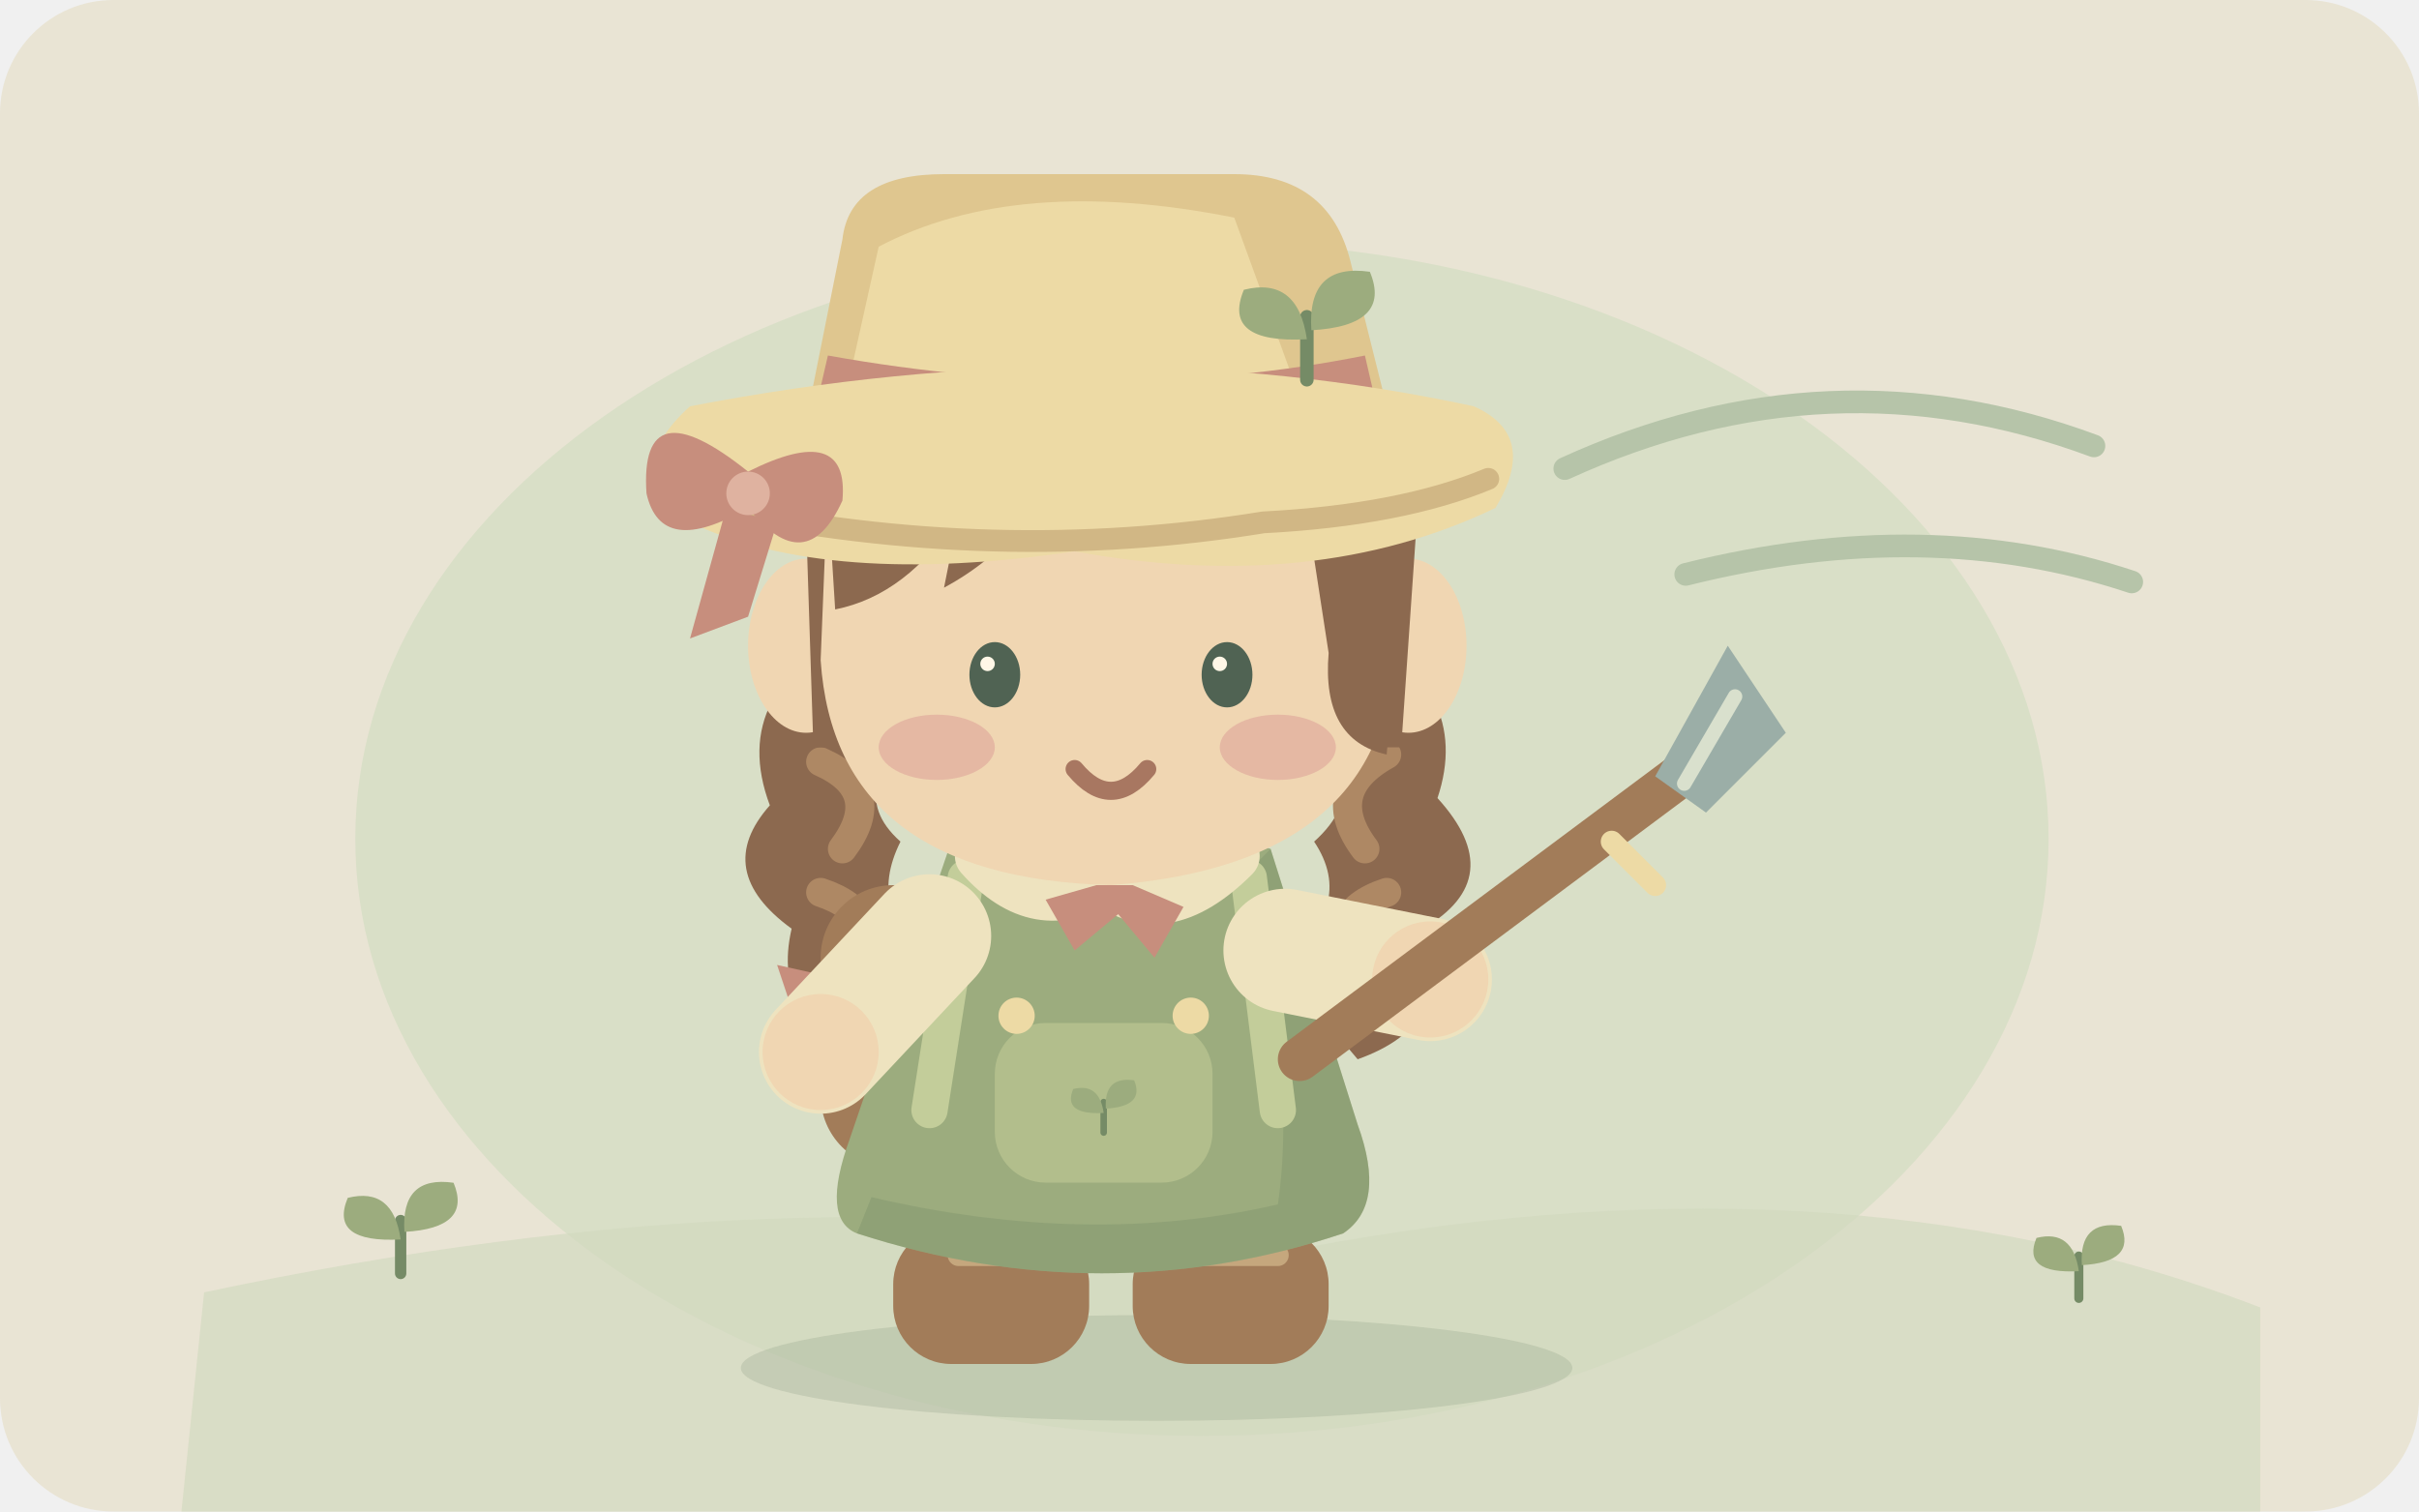
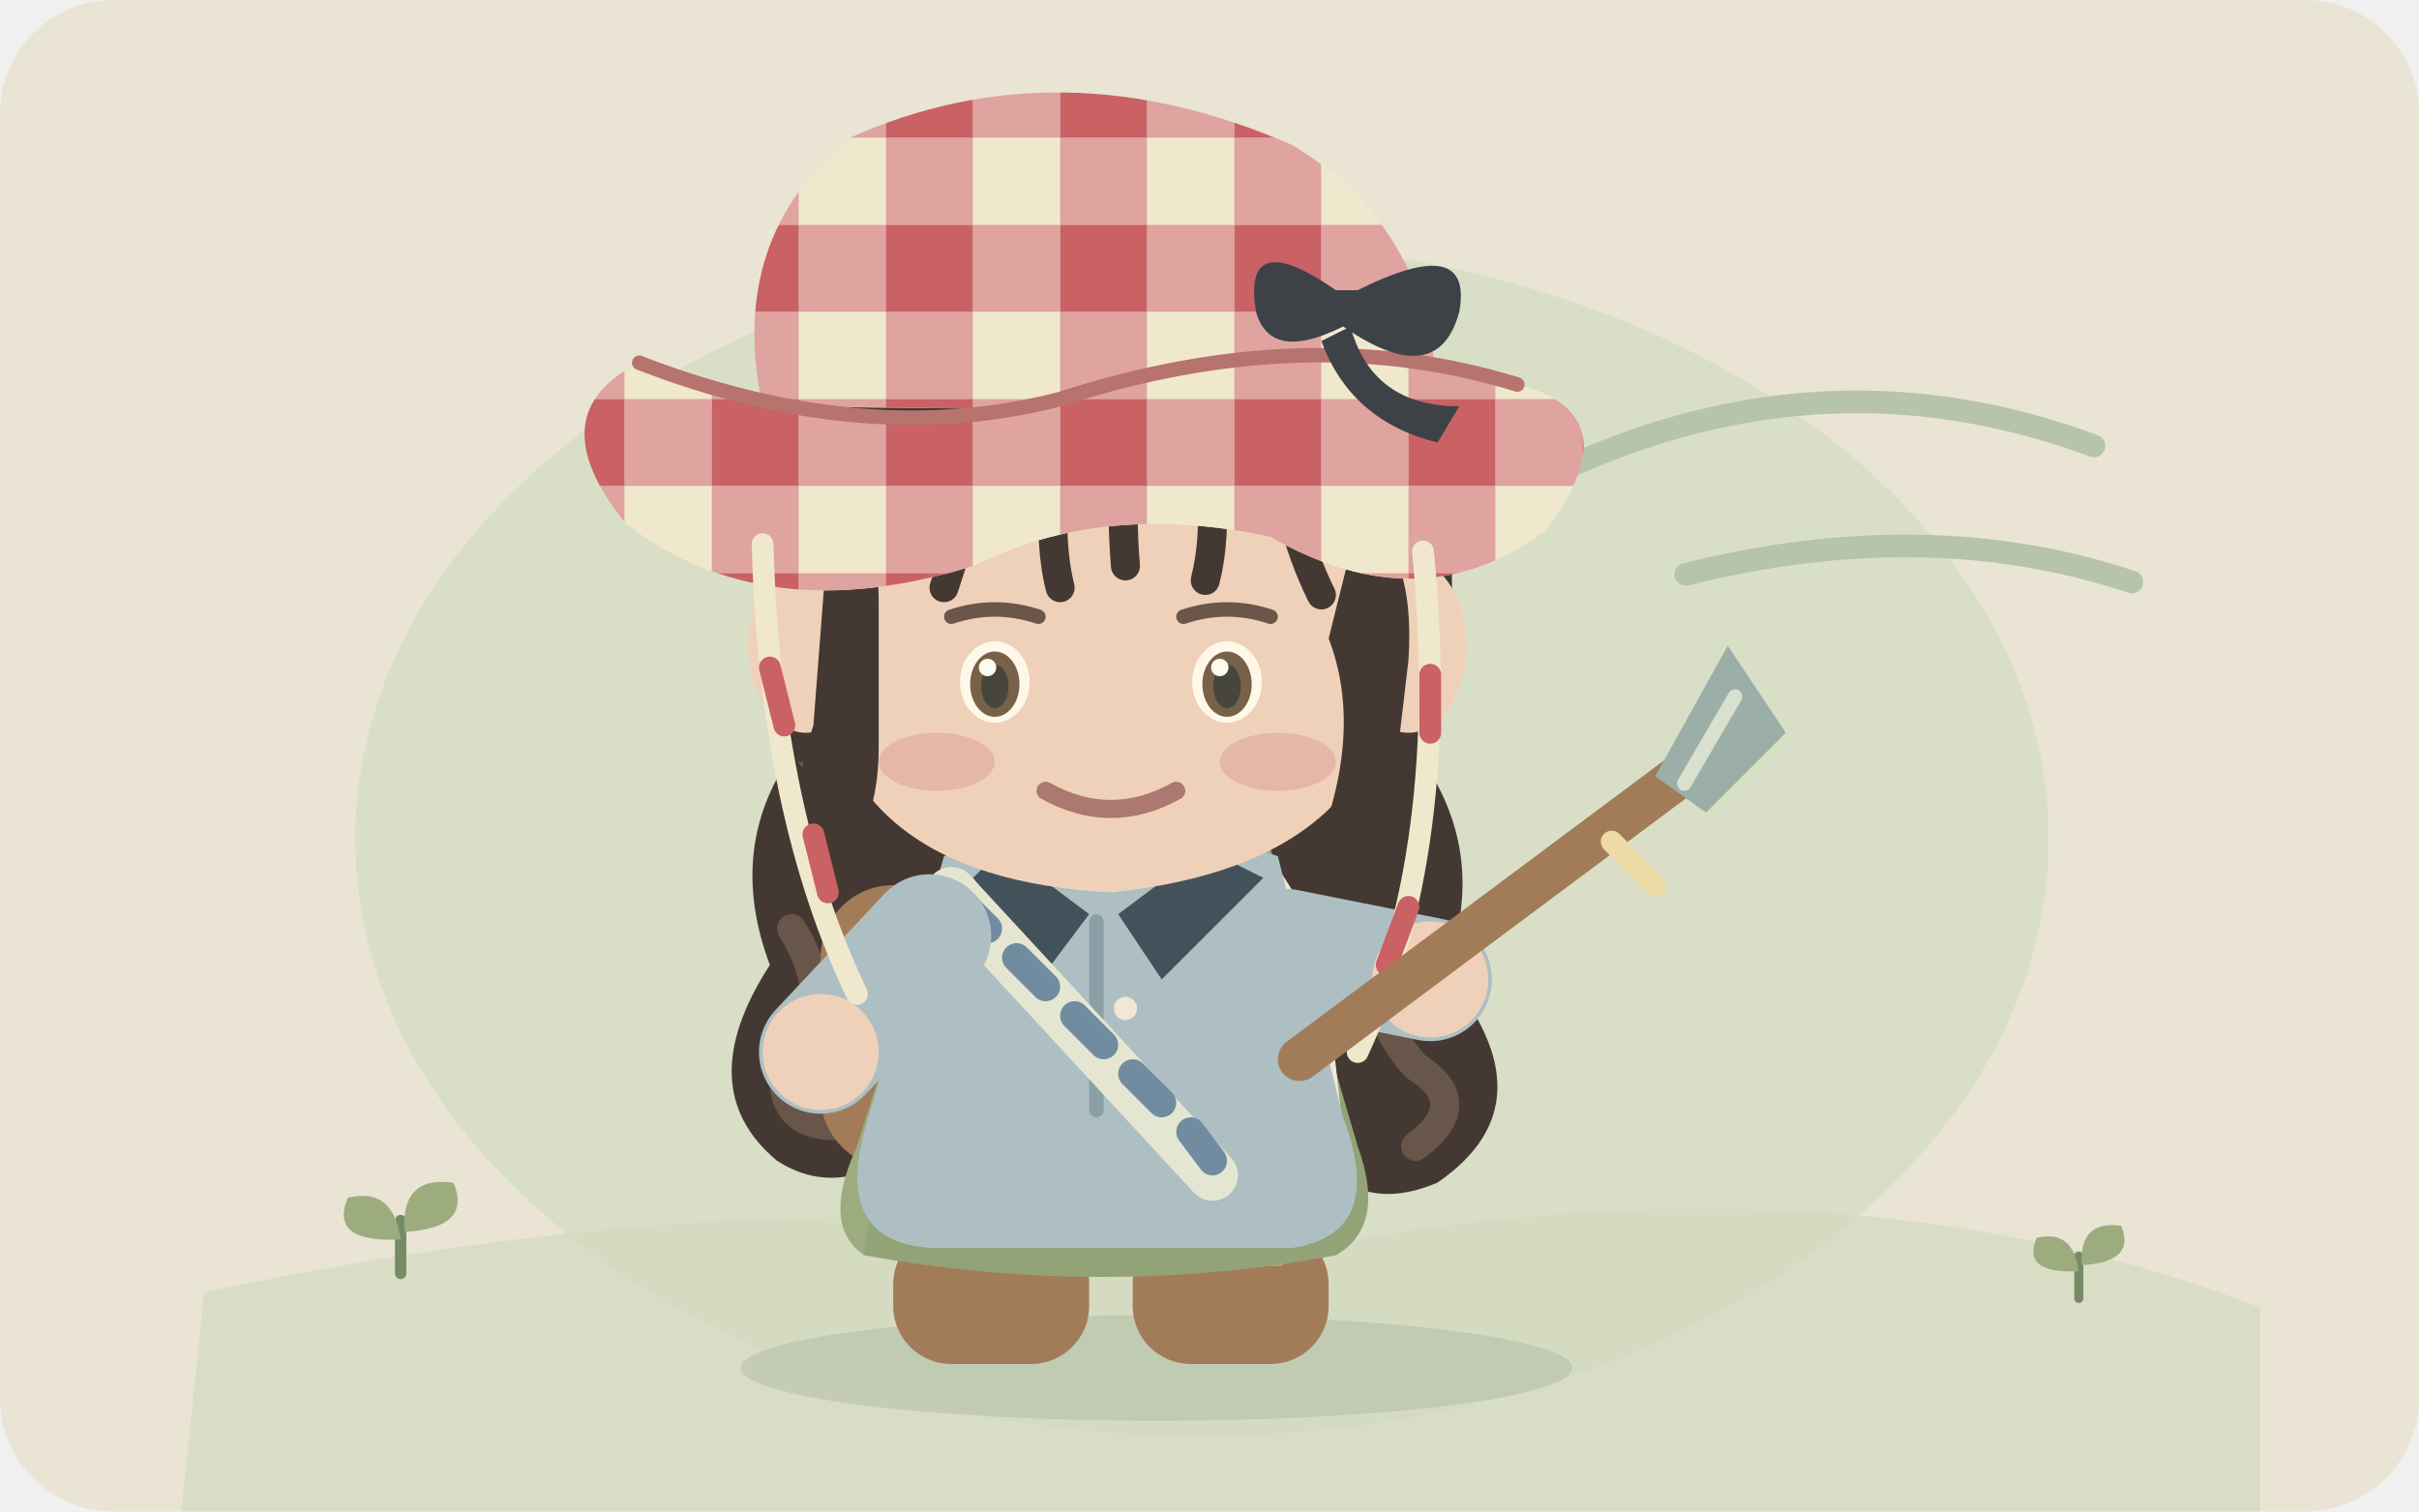
<svg xmlns="http://www.w3.org/2000/svg" width="320" height="200" viewBox="0 0 320 200">
  <rect x="0" y="0" width="320" height="200" rx="15" fill="#e9e4d4" />
  <ellipse cx="159" cy="111" rx="112" ry="79" fill="#d9dfc7" />
  <path d="M27 171Q107 154 168 166Q242 151 299 173V200H24Z" fill="#d1d9be" opacity=".65" />
  <g transform="translate(53 165) scale(0.5)">
    <path d="M0 7V-7" fill="none" stroke="#758b66" stroke-width="3" stroke-linecap="round" stroke-linejoin="round" />
    <path d="M0-2Q-19-1-14-13Q-2-16 0-2M1-4Q0-19 14-17Q19-5 1-4" fill="#9cac7e" />
  </g>
  <g transform="translate(275 169) scale(0.4)">
    <path d="M0 7V-7" fill="none" stroke="#758b66" stroke-width="3" stroke-linecap="round" stroke-linejoin="round" />
    <path d="M0-2Q-19-1-14-13Q-2-16 0-2M1-4Q0-19 14-17Q19-5 1-4" fill="#9cac7e" />
  </g>
  <path d="M207 62Q242 46 277 59M223 76Q255 68 282 77" fill="none" stroke="#b6c4a9" stroke-width="3" stroke-linecap="round" stroke-linejoin="round" />
  <ellipse cx="153" cy="181" rx="55" ry="7" fill="#5b7057" opacity=".16" />
  <g transform="translate(50 0) scale(.96)">
-     <path d="M67 86Q48 95 54 111Q46 120 57 128Q54 141 68 146L77 133Q67 126 72 116Q63 108 78 98Z" fill="#8c694f" />
-     <path d="M134 86Q151 95 146 110Q156 121 144 128Q149 141 135 146L124 133Q135 125 129 116Q139 107 124 98Z" fill="#8c694f" />
-     <path d="M61 105Q70 109 64 117M61 123Q70 126 66 134M139 104Q130 109 136 117M139 123Q130 126 135 134" fill="none" stroke="#ae8864" stroke-width="4" stroke-linecap="round" stroke-linejoin="round" />
-     <path d="M64 135 55 133 58 142 67 140 74 145 77 137 68 135Z" fill="#c78e7d" />
-     <path d="M135 135 126 137 129 145 137 140 145 143 147 134 138 135Z" fill="#c78e7d" />
+     <path d="M55 82Q51 48 72 38Q101 23 128 39Q148 48 148 81L145 112Q144 126 151 137Q146 155 132 150L123 133H78Q65 155 52 143Q61 128 55 112Z" fill="#443932" />
+     <path d="M58 107Q67 120 61 133Q58 140 64 141M140 108Q132 122 141 136Q145 141 138 145" fill="none" stroke="#69564a" stroke-width="4" stroke-linecap="round" stroke-linejoin="round" />
+     <path d="M57 104Q48 117 54 133Q43 150 55 160Q66 167 78 153L76 127ZM141 101Q154 116 147 134Q162 152 146 163Q132 169 125 152L128 125Z" fill="#443932" />
+     <path d="M57 128Q64 139 56 150Q57 156 65 155M141 127Q134 137 143 147Q151 152 143 158" fill="none" stroke="#69564a" stroke-width="4" stroke-linecap="round" stroke-linejoin="round" />
    <rect x="61" y="122" width="31" height="39" rx="10" fill="#a27c59" />
-     <rect x="77" y="157" width="18" height="28" rx="8" fill="#eee3bf" />
-     <rect x="107" y="157" width="18" height="28" rx="8" fill="#eee3bf" />
+     <rect x="77" y="157" width="18" height="28" rx="8" fill="#f0e7d5" />
+     <rect x="107" y="157" width="18" height="28" rx="8" fill="#f0e7d5" />
    <rect x="71" y="169" width="27" height="19" rx="8" fill="#a27c59" />
    <rect x="104" y="169" width="27" height="19" rx="8" fill="#a27c59" />
    <path d="M80 173H91M113 173H124" fill="none" stroke="#c5a77d" stroke-width="3" stroke-linecap="round" stroke-linejoin="round" />
-     <path d="M79 116Q100 109 123 117L135 155Q139 166 133 170Q100 181 66 170Q61 168 65 157Z" fill="#9cac7e" />
-     <path d="M118 122Q127 145 124 166Q98 172 68 165L66 170Q100 181 133 170Q139 166 135 155L123 117Z" fill="#758b66" opacity=".32" />
-     <path d="M81 121 76 153M120 121 124 153" fill="none" stroke="#c3cd9a" stroke-width="5" stroke-linecap="round" stroke-linejoin="round" />
-     <rect x="85" y="141" width="30" height="22" rx="7" fill="#b2be8c" />
-     <circle cx="88" cy="140" r="2.5" fill="#eddaa5" />
-     <circle cx="112" cy="140" r="2.5" fill="#eddaa5" />
-     <path d="M83 118Q91 127 100 121Q108 128 118 118" fill="none" stroke="#eee3bf" stroke-width="7" stroke-linecap="round" stroke-linejoin="round" />
-     <path d="M99 122 92 124 96 131 102 126 107 132 111 125 104 122Z" fill="#c78e7d" />
-     <g transform="translate(100 154) scale(0.3)">
+     <path d="M79 117Q101 110 123 117L135 158Q139 169 132 173Q100 179 67 173Q61 169 66 158Z" fill="#9cac7e" />
+     <path d="M119 127 126 164Q100 171 68 165L67 173Q100 179 132 173Q139 169 135 158L123 117Z" fill="#758b66" opacity=".26" />
+     <path d="M79 117Q86 112 94 117L100 130 94 156Q85 162 69 156L74 127Z" fill="#f0e7d5" />
+     <path d="M106 117Q116 112 123 118L130 129 133 156Q119 162 105 156L100 130Z" fill="#f0e7d5" />
+     <path d="M92 120 99 130 106 121M102 134V155" fill="none" stroke="#d9ceb8" stroke-width="2" stroke-linecap="round" stroke-linejoin="round" />
+     <path d="M89 120Q93 134 101 136Q110 131 114 120" fill="none" stroke="#c5a76f" stroke-width="1.5" stroke-linecap="round" stroke-linejoin="round" />
+     <ellipse cx="101" cy="137" rx="2.6" ry="3.6" fill="#d1ae68" />
+     <circle cx="108" cy="145" r="1.6" fill="#c4bba6" />
+     <circle cx="108" cy="152" r="1.6" fill="#c4bba6" />
+     <rect x="78" y="145" width="12" height="9" rx="3" fill="#e4dbc7" />
+     <g transform="translate(99 166) scale(0.25)">
      <path d="M0 7V-7" fill="none" stroke="#758b66" stroke-width="3" stroke-linecap="round" stroke-linejoin="round" />
      <path d="M0-2Q-19-1-14-13Q-2-16 0-2M1-4Q0-19 14-17Q19-5 1-4" fill="#9cac7e" />
    </g>
-     <path d="M76 129 61 145" fill="none" stroke="#eee3bf" stroke-width="17" stroke-linecap="round" stroke-linejoin="round" />
-     <path d="M125 131 145 135" fill="none" stroke="#eee3bf" stroke-width="17" stroke-linecap="round" stroke-linejoin="round" />
-     <circle cx="61" cy="145" r="8" fill="#f0d6b2" />
-     <circle cx="145" cy="135" r="8" fill="#f0d6b2" />
-     <ellipse cx="59" cy="89" rx="8" ry="12" fill="#f0d6b2" />
-     <ellipse cx="142" cy="89" rx="8" ry="12" fill="#f0d6b2" />
-     <path d="M59 72Q58 36 99 37Q141 35 143 74L141 103H60Z" fill="#8c694f" />
-     <path d="M62 66Q100 46 139 67L140 88Q140 119 101 122Q63 121 61 91Z" fill="#f0d6b2" />
-     <path d="M62 68Q72 52 96 59Q91 74 78 81L80 71Q73 82 63 84Z" fill="#8c694f" />
-     <path d="M127 62Q139 65 141 80L139 104Q130 102 131 90L129 77Z" fill="#8c694f" />
-     <path d="M68 71Q77 62 88 63" fill="none" stroke="#ae8864" stroke-width="3" stroke-linecap="round" stroke-linejoin="round" />
-     <ellipse cx="77" cy="103" rx="8" ry="4.5" fill="#dfa89b" opacity=".65" />
-     <ellipse cx="124" cy="103" rx="8" ry="4.5" fill="#dfa89b" opacity=".65" />
-     <ellipse cx="85" cy="93" rx="3.5" ry="4.5" fill="#506353" />
-     <ellipse cx="117" cy="93" rx="3.5" ry="4.5" fill="#506353" />
-     <circle cx="84" cy="91.5" r="1" fill="#fff7e7" />
-     <circle cx="116" cy="91.5" r="1" fill="#fff7e7" />
-     <path d="M96 106Q101 112 106 106" fill="none" stroke="#a87761" stroke-width="2.5" stroke-linecap="round" stroke-linejoin="round" />
-     <path d="M59 58 64 33Q65 24 78 24H118Q131 24 134 36L140 60Z" fill="#dfc68f" />
-     <path d="M69 34Q88 24 118 30L126 52H65Z" fill="#eddaa5" />
-     <path d="M62 49Q101 56 136 49L139 62H59Z" fill="#c78e7d" />
-     <path d="M43 56Q100 45 151 56Q160 60 154 70Q129 82 96 76Q62 81 43 72Q33 65 43 56Z" fill="#eddaa5" />
-     <path d="M47 70Q85 78 122 72Q141 71 153 66" fill="none" stroke="#d1b785" stroke-width="3" stroke-linecap="round" stroke-linejoin="round" />
-     <path d="M51 65Q36 53 37 68Q39 77 51 70Q59 80 64 69Q65 58 51 65Z" fill="#c78e7d" />
-     <path d="M48 70 43 88 51 85 55 72" fill="#c78e7d" />
-     <circle cx="51" cy="68" r="3" fill="#dfb2a0" />
-     <g transform="translate(128 48) scale(0.62)">
-       <path d="M0 7V-7" fill="none" stroke="#758b66" stroke-width="3" stroke-linecap="round" stroke-linejoin="round" />
-       <path d="M0-2Q-19-1-14-13Q-2-16 0-2M1-4Q0-19 14-17Q19-5 1-4" fill="#9cac7e" />
+     <path d="M78 118Q99 110 124 118L133 154Q139 170 126 172H76Q63 171 67 156Z" fill="#aebfc4" />
+     <path d="M86 117 98 126 92 134 82 121ZM114 117 102 126 108 135 122 121Z" fill="#43525a" />
+     <path d="M99 127V153" fill="none" stroke="#8b9fa6" stroke-width="2" stroke-linecap="round" stroke-linejoin="round" />
+     <circle cx="103" cy="139" r="1.6" fill="#f0e7d5" />
+     <circle cx="103" cy="149" r="1.6" fill="#f0e7d5" />
+     <path d="M79 123 115 162" fill="none" stroke="#e5e6d1" stroke-width="7" stroke-linecap="round" stroke-linejoin="round" />
+     <path d="M80 124 84 128M88 132 92 136M96 140 100 144M104 148 108 152M112 156 115 160" fill="none" stroke="#718ca0" stroke-width="4" stroke-linecap="round" stroke-linejoin="round" />
+     <path d="M76 129 61 145" fill="none" stroke="#aebfc4" stroke-width="17" stroke-linecap="round" stroke-linejoin="round" />
+     <path d="M125 131 145 135" fill="none" stroke="#aebfc4" stroke-width="17" stroke-linecap="round" stroke-linejoin="round" />
+     <circle cx="61" cy="145" r="8" fill="#efd1b9" />
+     <circle cx="145" cy="135" r="8" fill="#efd1b9" />
+     <ellipse cx="59" cy="89" rx="8" ry="12" fill="#efd1b9" />
+     <ellipse cx="142" cy="89" rx="8" ry="12" fill="#efd1b9" />
+     <path d="M61 67Q100 42 139 67L140 88Q140 119 101 123Q63 121 61 91Z" fill="#efd1b9" />
+     <path d="M59 76Q55 48 79 40Q108 28 131 45Q144 56 142 78L134 73Q123 58 111 58Q101 53 93 58Q75 58 67 79Z" fill="#443932" />
+     <path d="M87 49Q82 69 78 81M97 49Q91 69 94 81M104 49Q102 66 103 78M111 51Q117 68 114 80M123 55Q125 72 130 82" fill="none" stroke="#443932" stroke-width="4" stroke-linecap="round" stroke-linejoin="round" />
+     <path d="M62 74Q69 69 69 83V103Q69 116 61 121Q56 111 60 100Z" fill="#443932" />
+     <path d="M135 72Q143 75 142 91L140 108Q135 119 129 118Q136 101 131 88Z" fill="#443932" />
+     <path d="M73 52Q82 43 94 44M115 46Q127 50 132 61" fill="none" stroke="#69564a" stroke-width="3" stroke-linecap="round" stroke-linejoin="round" />
+     <ellipse cx="77" cy="105" rx="8" ry="4" fill="#dba39b" opacity=".55" />
+     <ellipse cx="124" cy="105" rx="8" ry="4" fill="#dba39b" opacity=".55" />
+     <path d="M79 85Q85 83 91 85M111 85Q117 83 123 85" fill="none" stroke="#6c5549" stroke-width="2" stroke-linecap="round" stroke-linejoin="round" />
+     <ellipse cx="85" cy="94" rx="4.8" ry="5.6" fill="#fff8e9" />
+     <ellipse cx="117" cy="94" rx="4.8" ry="5.6" fill="#fff8e9" />
+     <ellipse cx="85" cy="94.3" rx="3.4" ry="4.5" fill="#776249" />
+     <ellipse cx="117" cy="94.3" rx="3.4" ry="4.5" fill="#776249" />
+     <ellipse cx="85" cy="94.6" rx="1.9" ry="3" fill="#47463c" />
+     <ellipse cx="117" cy="94.6" rx="1.9" ry="3" fill="#47463c" />
+     <circle cx="84" cy="92" r="1.2" fill="#fffaf0" />
+     <circle cx="116" cy="92" r="1.2" fill="#fffaf0" />
+     <path d="M92 109Q101 114 110 109" fill="none" stroke="#ac786f" stroke-width="2.5" stroke-linecap="round" stroke-linejoin="round" />
+     <g transform="translate(0 -8)">
+       <defs>
+         <clipPath id="gingham_clip">
+           <path d="M53 64Q48 41 65 27Q94 14 126 28Q146 40 146 65Z" fill="#fff" />
+           <path d="M36 58Q67 70 94 63Q128 52 157 61Q173 65 161 81Q144 94 123 82Q100 77 82 86Q53 95 34 80Q22 65 36 58Z" fill="#fff" />
+         </clipPath>
+       </defs>
+       <g transform="" clip-path="url(#gingham_clip)">
+         <rect x="22" y="15" width="151" height="82" rx="0" fill="#f0e8cc" />
+         <rect x="22" y="15" width="12" height="12" rx="0" fill="#c96165" />
+         <rect x="34" y="15" width="12" height="12" rx="0" fill="#dfa3a0" />
+         <rect x="46" y="15" width="12" height="12" rx="0" fill="#c96165" />
+         <rect x="58" y="15" width="12" height="12" rx="0" fill="#dfa3a0" />
+         <rect x="70" y="15" width="12" height="12" rx="0" fill="#c96165" />
+         <rect x="82" y="15" width="12" height="12" rx="0" fill="#dfa3a0" />
+         <rect x="94" y="15" width="12" height="12" rx="0" fill="#c96165" />
+         <rect x="106" y="15" width="12" height="12" rx="0" fill="#dfa3a0" />
+         <rect x="118" y="15" width="12" height="12" rx="0" fill="#c96165" />
+         <rect x="130" y="15" width="12" height="12" rx="0" fill="#dfa3a0" />
+         <rect x="142" y="15" width="12" height="12" rx="0" fill="#c96165" />
+         <rect x="154" y="15" width="12" height="12" rx="0" fill="#dfa3a0" />
+         <rect x="166" y="15" width="12" height="12" rx="0" fill="#c96165" />
+         <rect x="22" y="27" width="12" height="12" rx="0" fill="#dfa3a0" />
+         <rect x="34" y="27" width="12" height="12" rx="0" fill="#f0e8cc" />
+         <rect x="46" y="27" width="12" height="12" rx="0" fill="#dfa3a0" />
+         <rect x="58" y="27" width="12" height="12" rx="0" fill="#f0e8cc" />
+         <rect x="70" y="27" width="12" height="12" rx="0" fill="#dfa3a0" />
+         <rect x="82" y="27" width="12" height="12" rx="0" fill="#f0e8cc" />
+         <rect x="94" y="27" width="12" height="12" rx="0" fill="#dfa3a0" />
+         <rect x="106" y="27" width="12" height="12" rx="0" fill="#f0e8cc" />
+         <rect x="118" y="27" width="12" height="12" rx="0" fill="#dfa3a0" />
+         <rect x="130" y="27" width="12" height="12" rx="0" fill="#f0e8cc" />
+         <rect x="142" y="27" width="12" height="12" rx="0" fill="#dfa3a0" />
+         <rect x="154" y="27" width="12" height="12" rx="0" fill="#f0e8cc" />
+         <rect x="166" y="27" width="12" height="12" rx="0" fill="#dfa3a0" />
+         <rect x="22" y="39" width="12" height="12" rx="0" fill="#c96165" />
+         <rect x="34" y="39" width="12" height="12" rx="0" fill="#dfa3a0" />
+         <rect x="46" y="39" width="12" height="12" rx="0" fill="#c96165" />
+         <rect x="58" y="39" width="12" height="12" rx="0" fill="#dfa3a0" />
+         <rect x="70" y="39" width="12" height="12" rx="0" fill="#c96165" />
+         <rect x="82" y="39" width="12" height="12" rx="0" fill="#dfa3a0" />
+         <rect x="94" y="39" width="12" height="12" rx="0" fill="#c96165" />
+         <rect x="106" y="39" width="12" height="12" rx="0" fill="#dfa3a0" />
+         <rect x="118" y="39" width="12" height="12" rx="0" fill="#c96165" />
+         <rect x="130" y="39" width="12" height="12" rx="0" fill="#dfa3a0" />
+         <rect x="142" y="39" width="12" height="12" rx="0" fill="#c96165" />
+         <rect x="154" y="39" width="12" height="12" rx="0" fill="#dfa3a0" />
+         <rect x="166" y="39" width="12" height="12" rx="0" fill="#c96165" />
+         <rect x="22" y="51" width="12" height="12" rx="0" fill="#dfa3a0" />
+         <rect x="34" y="51" width="12" height="12" rx="0" fill="#f0e8cc" />
+         <rect x="46" y="51" width="12" height="12" rx="0" fill="#dfa3a0" />
+         <rect x="58" y="51" width="12" height="12" rx="0" fill="#f0e8cc" />
+         <rect x="70" y="51" width="12" height="12" rx="0" fill="#dfa3a0" />
+         <rect x="82" y="51" width="12" height="12" rx="0" fill="#f0e8cc" />
+         <rect x="94" y="51" width="12" height="12" rx="0" fill="#dfa3a0" />
+         <rect x="106" y="51" width="12" height="12" rx="0" fill="#f0e8cc" />
+         <rect x="118" y="51" width="12" height="12" rx="0" fill="#dfa3a0" />
+         <rect x="130" y="51" width="12" height="12" rx="0" fill="#f0e8cc" />
+         <rect x="142" y="51" width="12" height="12" rx="0" fill="#dfa3a0" />
+         <rect x="154" y="51" width="12" height="12" rx="0" fill="#f0e8cc" />
+         <rect x="166" y="51" width="12" height="12" rx="0" fill="#dfa3a0" />
+         <rect x="22" y="63" width="12" height="12" rx="0" fill="#c96165" />
+         <rect x="34" y="63" width="12" height="12" rx="0" fill="#dfa3a0" />
+         <rect x="46" y="63" width="12" height="12" rx="0" fill="#c96165" />
+         <rect x="58" y="63" width="12" height="12" rx="0" fill="#dfa3a0" />
+         <rect x="70" y="63" width="12" height="12" rx="0" fill="#c96165" />
+         <rect x="82" y="63" width="12" height="12" rx="0" fill="#dfa3a0" />
+         <rect x="94" y="63" width="12" height="12" rx="0" fill="#c96165" />
+         <rect x="106" y="63" width="12" height="12" rx="0" fill="#dfa3a0" />
+         <rect x="118" y="63" width="12" height="12" rx="0" fill="#c96165" />
+         <rect x="130" y="63" width="12" height="12" rx="0" fill="#dfa3a0" />
+         <rect x="142" y="63" width="12" height="12" rx="0" fill="#c96165" />
+         <rect x="154" y="63" width="12" height="12" rx="0" fill="#dfa3a0" />
+         <rect x="166" y="63" width="12" height="12" rx="0" fill="#c96165" />
+         <rect x="22" y="75" width="12" height="12" rx="0" fill="#dfa3a0" />
+         <rect x="34" y="75" width="12" height="12" rx="0" fill="#f0e8cc" />
+         <rect x="46" y="75" width="12" height="12" rx="0" fill="#dfa3a0" />
+         <rect x="58" y="75" width="12" height="12" rx="0" fill="#f0e8cc" />
+         <rect x="70" y="75" width="12" height="12" rx="0" fill="#dfa3a0" />
+         <rect x="82" y="75" width="12" height="12" rx="0" fill="#f0e8cc" />
+         <rect x="94" y="75" width="12" height="12" rx="0" fill="#dfa3a0" />
+         <rect x="106" y="75" width="12" height="12" rx="0" fill="#f0e8cc" />
+         <rect x="118" y="75" width="12" height="12" rx="0" fill="#dfa3a0" />
+         <rect x="130" y="75" width="12" height="12" rx="0" fill="#f0e8cc" />
+         <rect x="142" y="75" width="12" height="12" rx="0" fill="#dfa3a0" />
+         <rect x="154" y="75" width="12" height="12" rx="0" fill="#f0e8cc" />
+         <rect x="166" y="75" width="12" height="12" rx="0" fill="#dfa3a0" />
+         <rect x="22" y="87" width="12" height="12" rx="0" fill="#c96165" />
+         <rect x="34" y="87" width="12" height="12" rx="0" fill="#dfa3a0" />
+         <rect x="46" y="87" width="12" height="12" rx="0" fill="#c96165" />
+         <rect x="58" y="87" width="12" height="12" rx="0" fill="#dfa3a0" />
+         <rect x="70" y="87" width="12" height="12" rx="0" fill="#c96165" />
+         <rect x="82" y="87" width="12" height="12" rx="0" fill="#dfa3a0" />
+         <rect x="94" y="87" width="12" height="12" rx="0" fill="#c96165" />
+         <rect x="106" y="87" width="12" height="12" rx="0" fill="#dfa3a0" />
+         <rect x="118" y="87" width="12" height="12" rx="0" fill="#c96165" />
+         <rect x="130" y="87" width="12" height="12" rx="0" fill="#dfa3a0" />
+         <rect x="142" y="87" width="12" height="12" rx="0" fill="#c96165" />
+         <rect x="154" y="87" width="12" height="12" rx="0" fill="#dfa3a0" />
+         <rect x="166" y="87" width="12" height="12" rx="0" fill="#c96165" />
+       </g>
+       <path d="M36 58Q67 70 94 63Q128 52 157 61" fill="none" stroke="#b7736e" stroke-width="2" stroke-linecap="round" stroke-linejoin="round" />
+       <path d="M132 48Q119 39 121 51Q123 58 133 53Q146 62 149 51Q151 40 135 48Z" fill="#3d4247" />
+       <path d="M134 53Q137 64 149 64L146 69Q134 66 130 55" fill="#3d4247" />
+       <path d="M53 83Q54 120 66 145M144 84Q148 125 135 153" fill="none" stroke="#f0e8cc" stroke-width="3" stroke-linecap="round" stroke-linejoin="round" />
+       <path d="M54 100 56 108M60 123 62 131M145 101 145 109M142 133 139 141" fill="none" stroke="#c96165" stroke-width="3" stroke-linecap="round" stroke-linejoin="round" />
    </g>
    <path d="M127 146 186 102" fill="none" stroke="#a27c59" stroke-width="6" stroke-linecap="round" stroke-linejoin="round" />
    <polygon points="176,107 186,89 194,101 183,112" fill="#9baea7" />
    <path d="M180 108 187 96" fill="none" stroke="#d9e0cd" stroke-width="2" stroke-linecap="round" stroke-linejoin="round" />
    <path d="M170 116 176 122" fill="none" stroke="#eddaa5" stroke-width="3" stroke-linecap="round" stroke-linejoin="round" />
  </g>
</svg>
